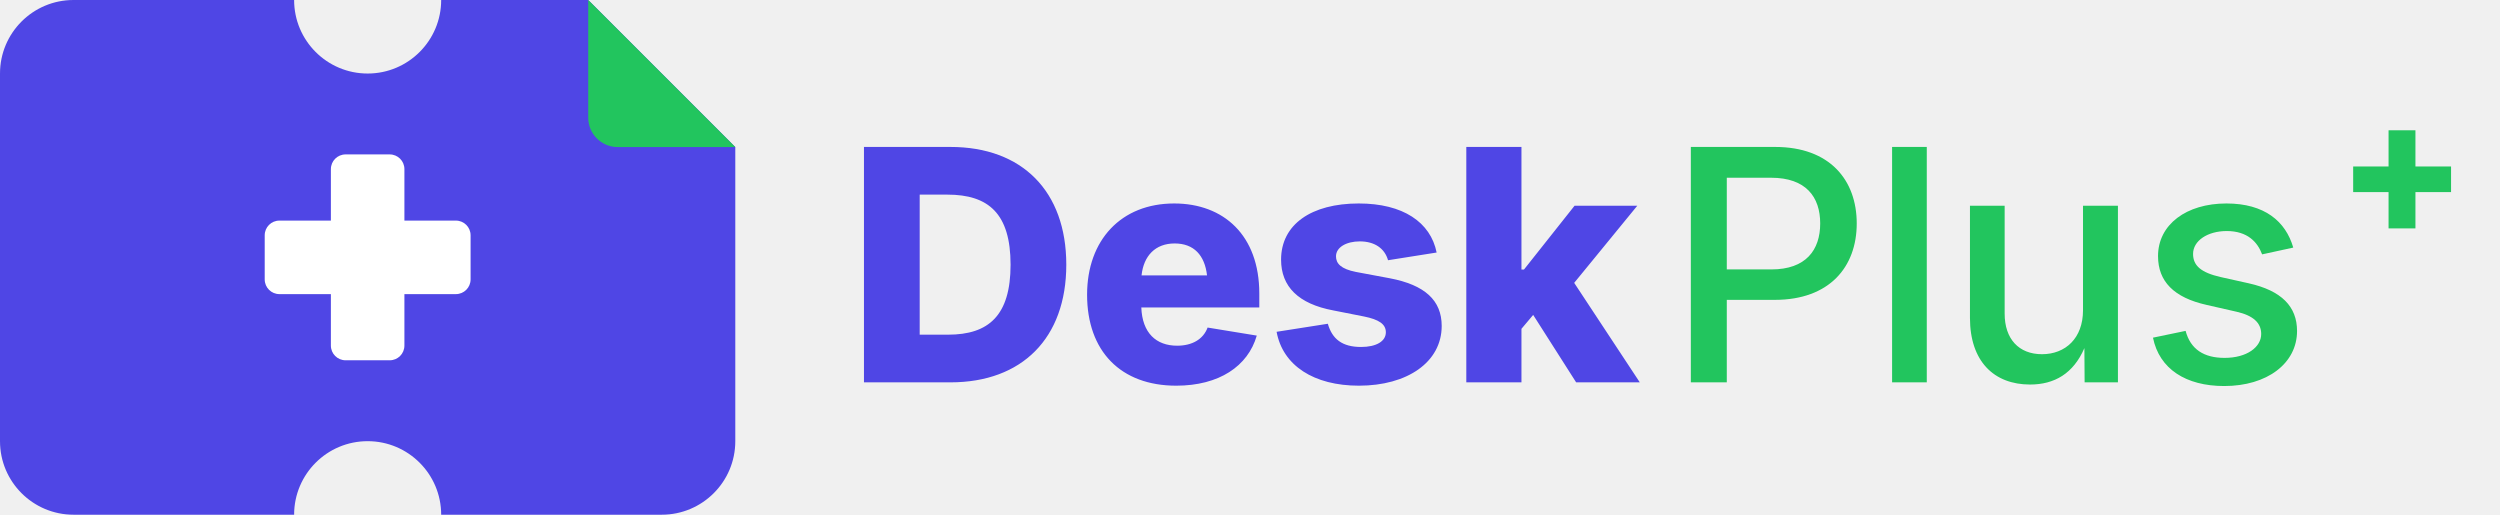
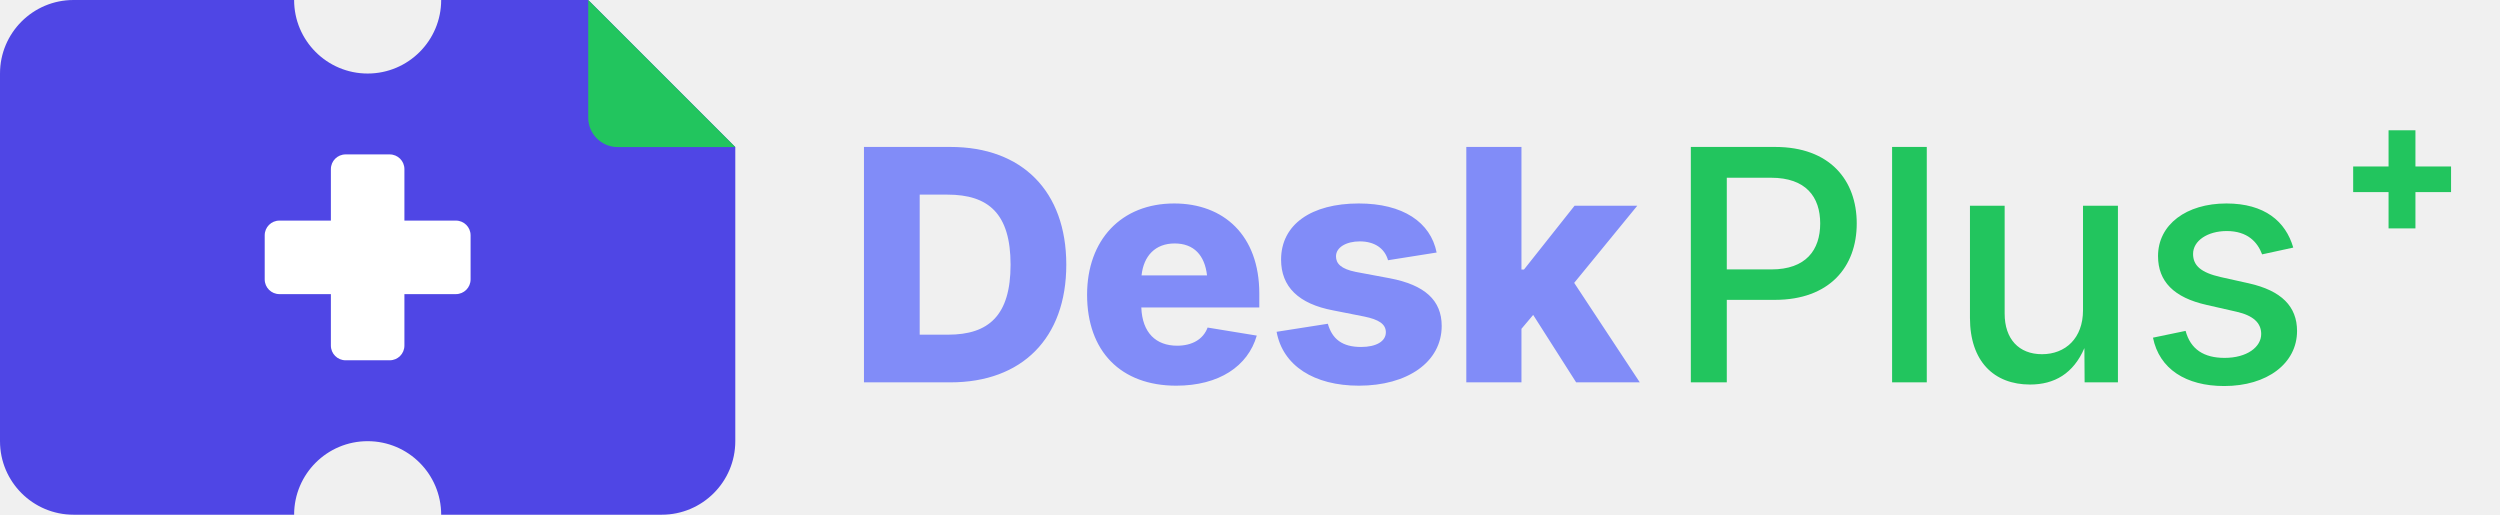
<svg xmlns="http://www.w3.org/2000/svg" width="340" height="70" viewBox="0 0 340 70">
  <path d="M 10 0 L 40 0 A 10 10 0 0 0 60 0 L 80 0 L 100 20 L 100 60 A 10 10 0 0 1 90 70 L 60 70 A 10 10 0 0 0 40 70 L 10 70 A 10 10 0 0 1 0 60 L 0 10 A 10 10 0 0 1 10 0 Z" fill="#4f46e5" />
  <path d="M 80 0 L 80 16 A 4 4 0 0 0 84 20 L 100 20 Z" fill="#22c55e" />
  <rect x="45" y="21" width="10" height="28" rx="2" fill="white" />
  <rect x="36" y="30" width="28" height="10" rx="2" fill="white" />
  <text x="115" y="52" font-family="Outfit, 'Inter', system-ui, sans-serif" letter-spacing="-0.5">
-     <tspan font-size="44" font-weight="800" fill="#4f46e5">Desk</tspan>
+     <tspan font-size="44" font-weight="800" fill="#818cf8">Desk</tspan>
    <tspan font-size="44" font-weight="500" fill="#22c55e">Plus</tspan>
    <tspan font-size="26" font-weight="800" fill="#22c55e" dy="-20">+</tspan>
  </text>
</svg>
